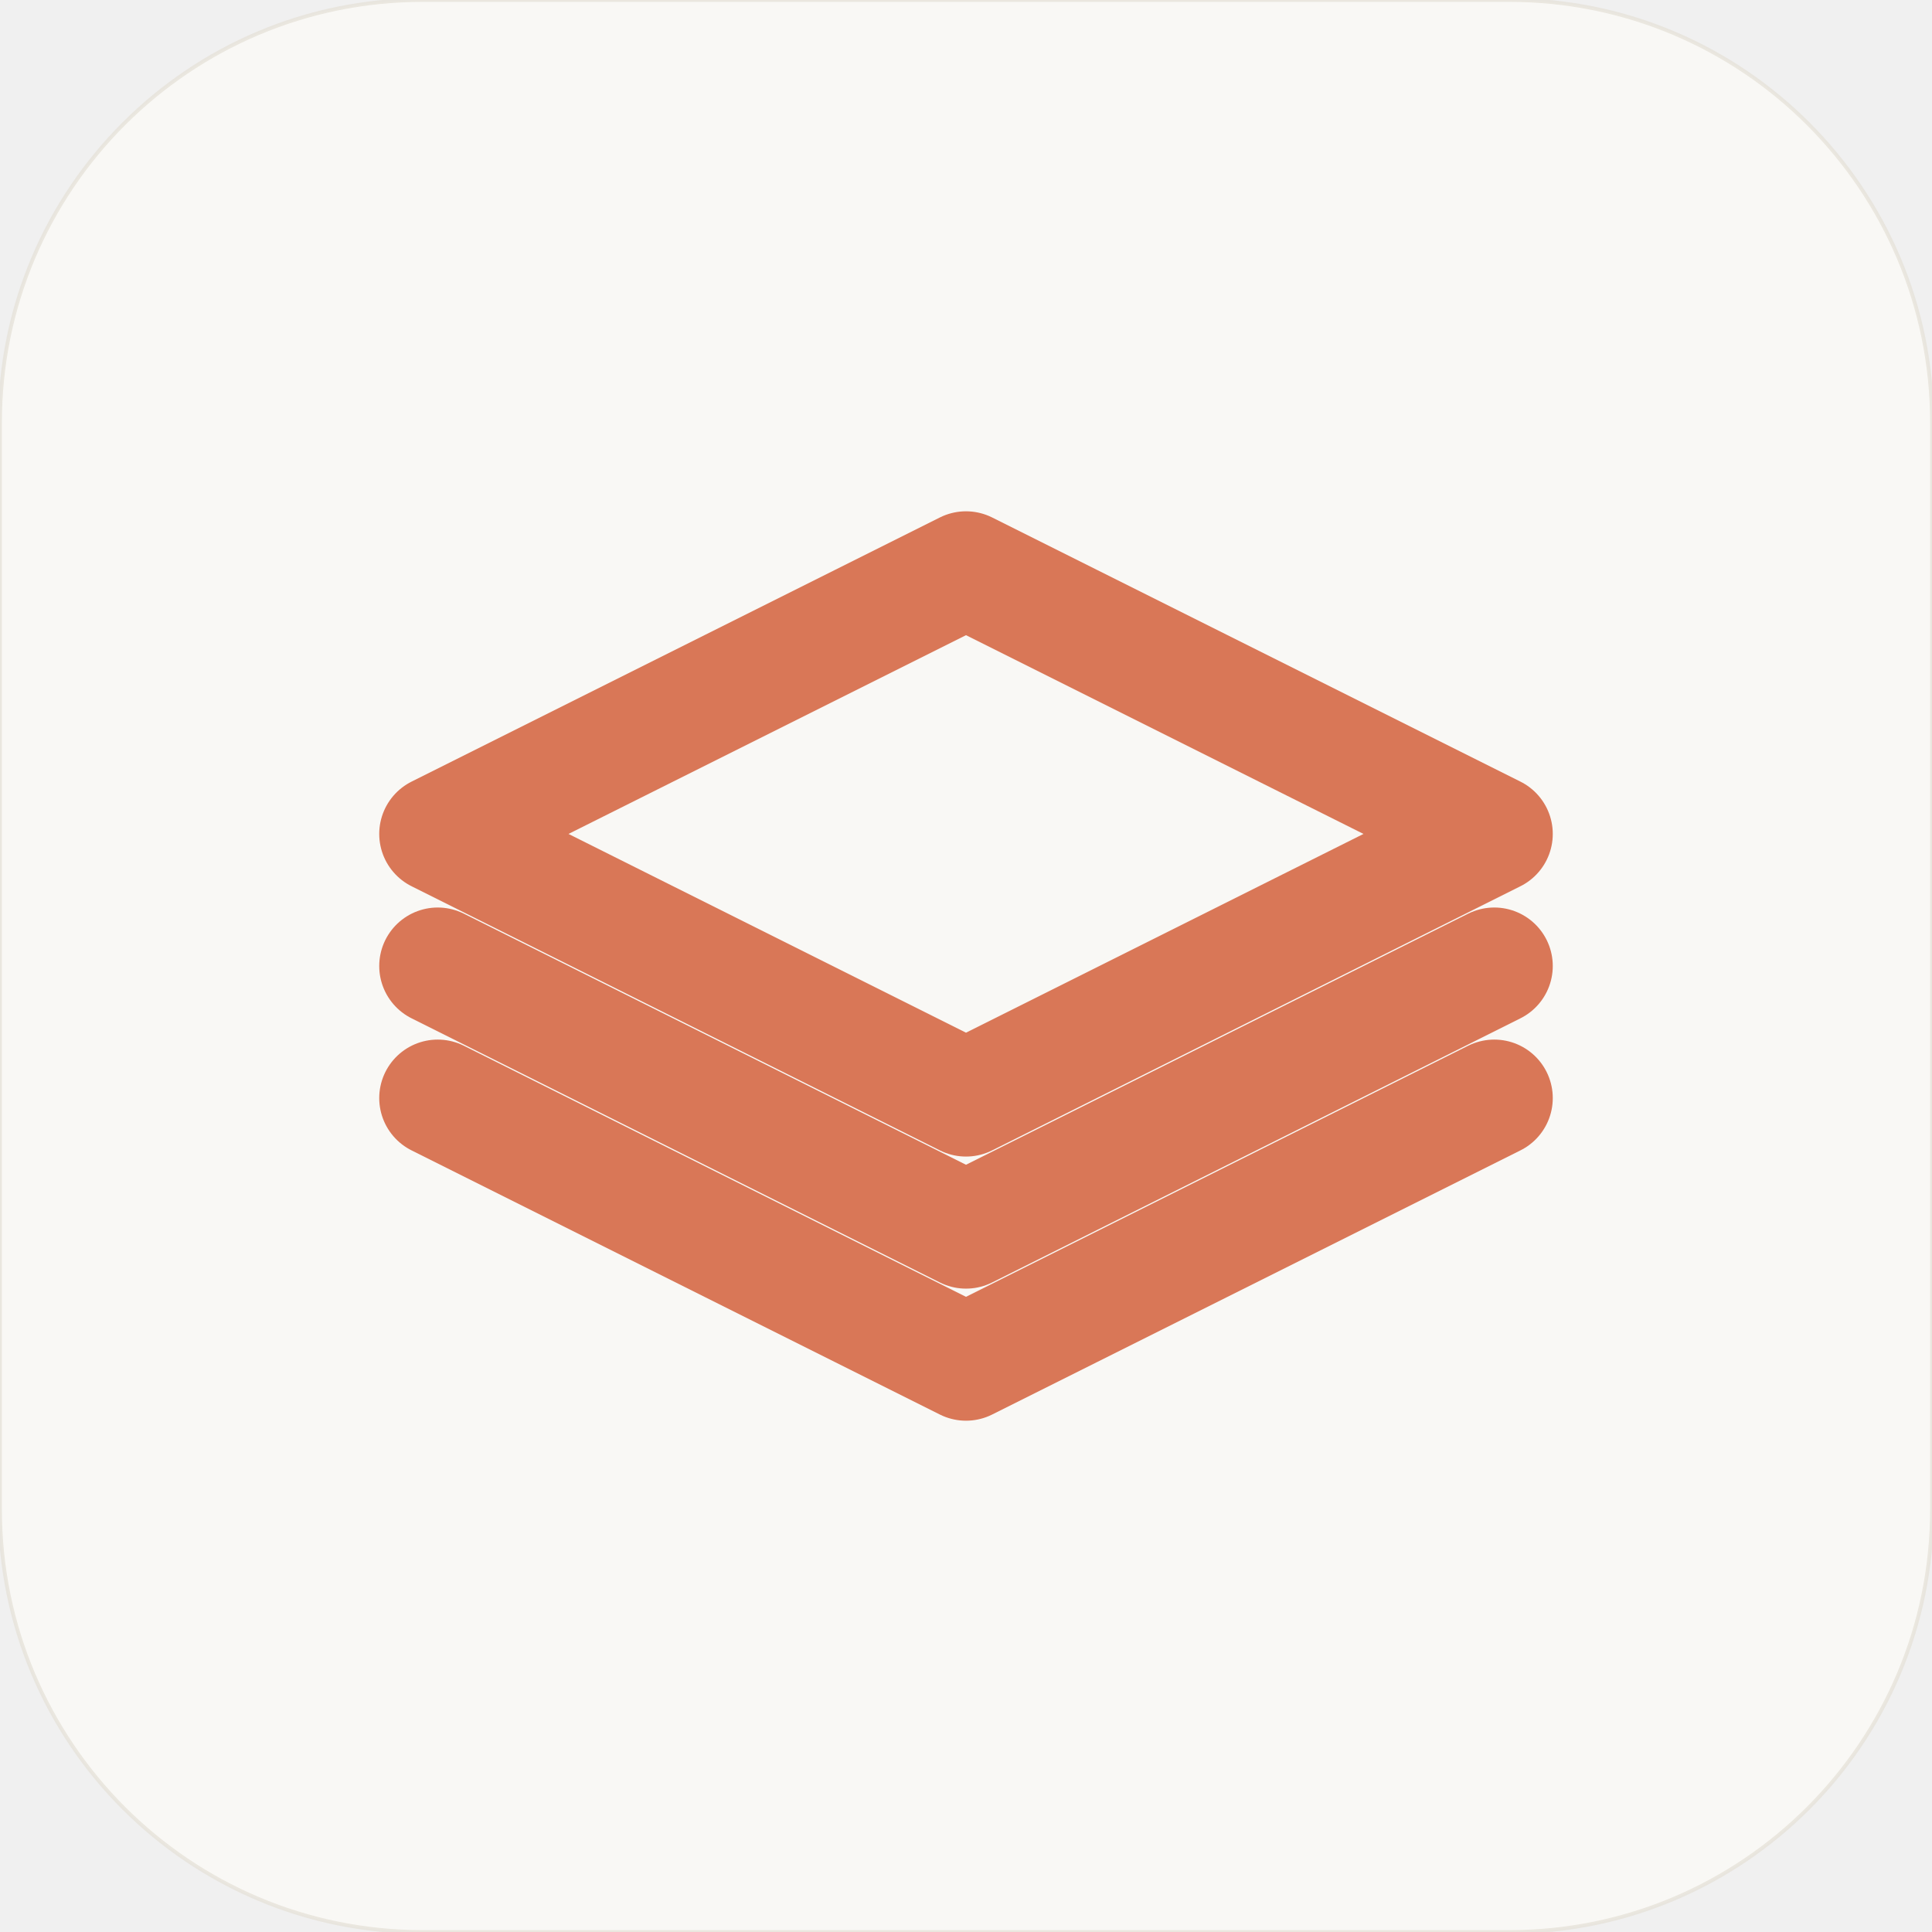
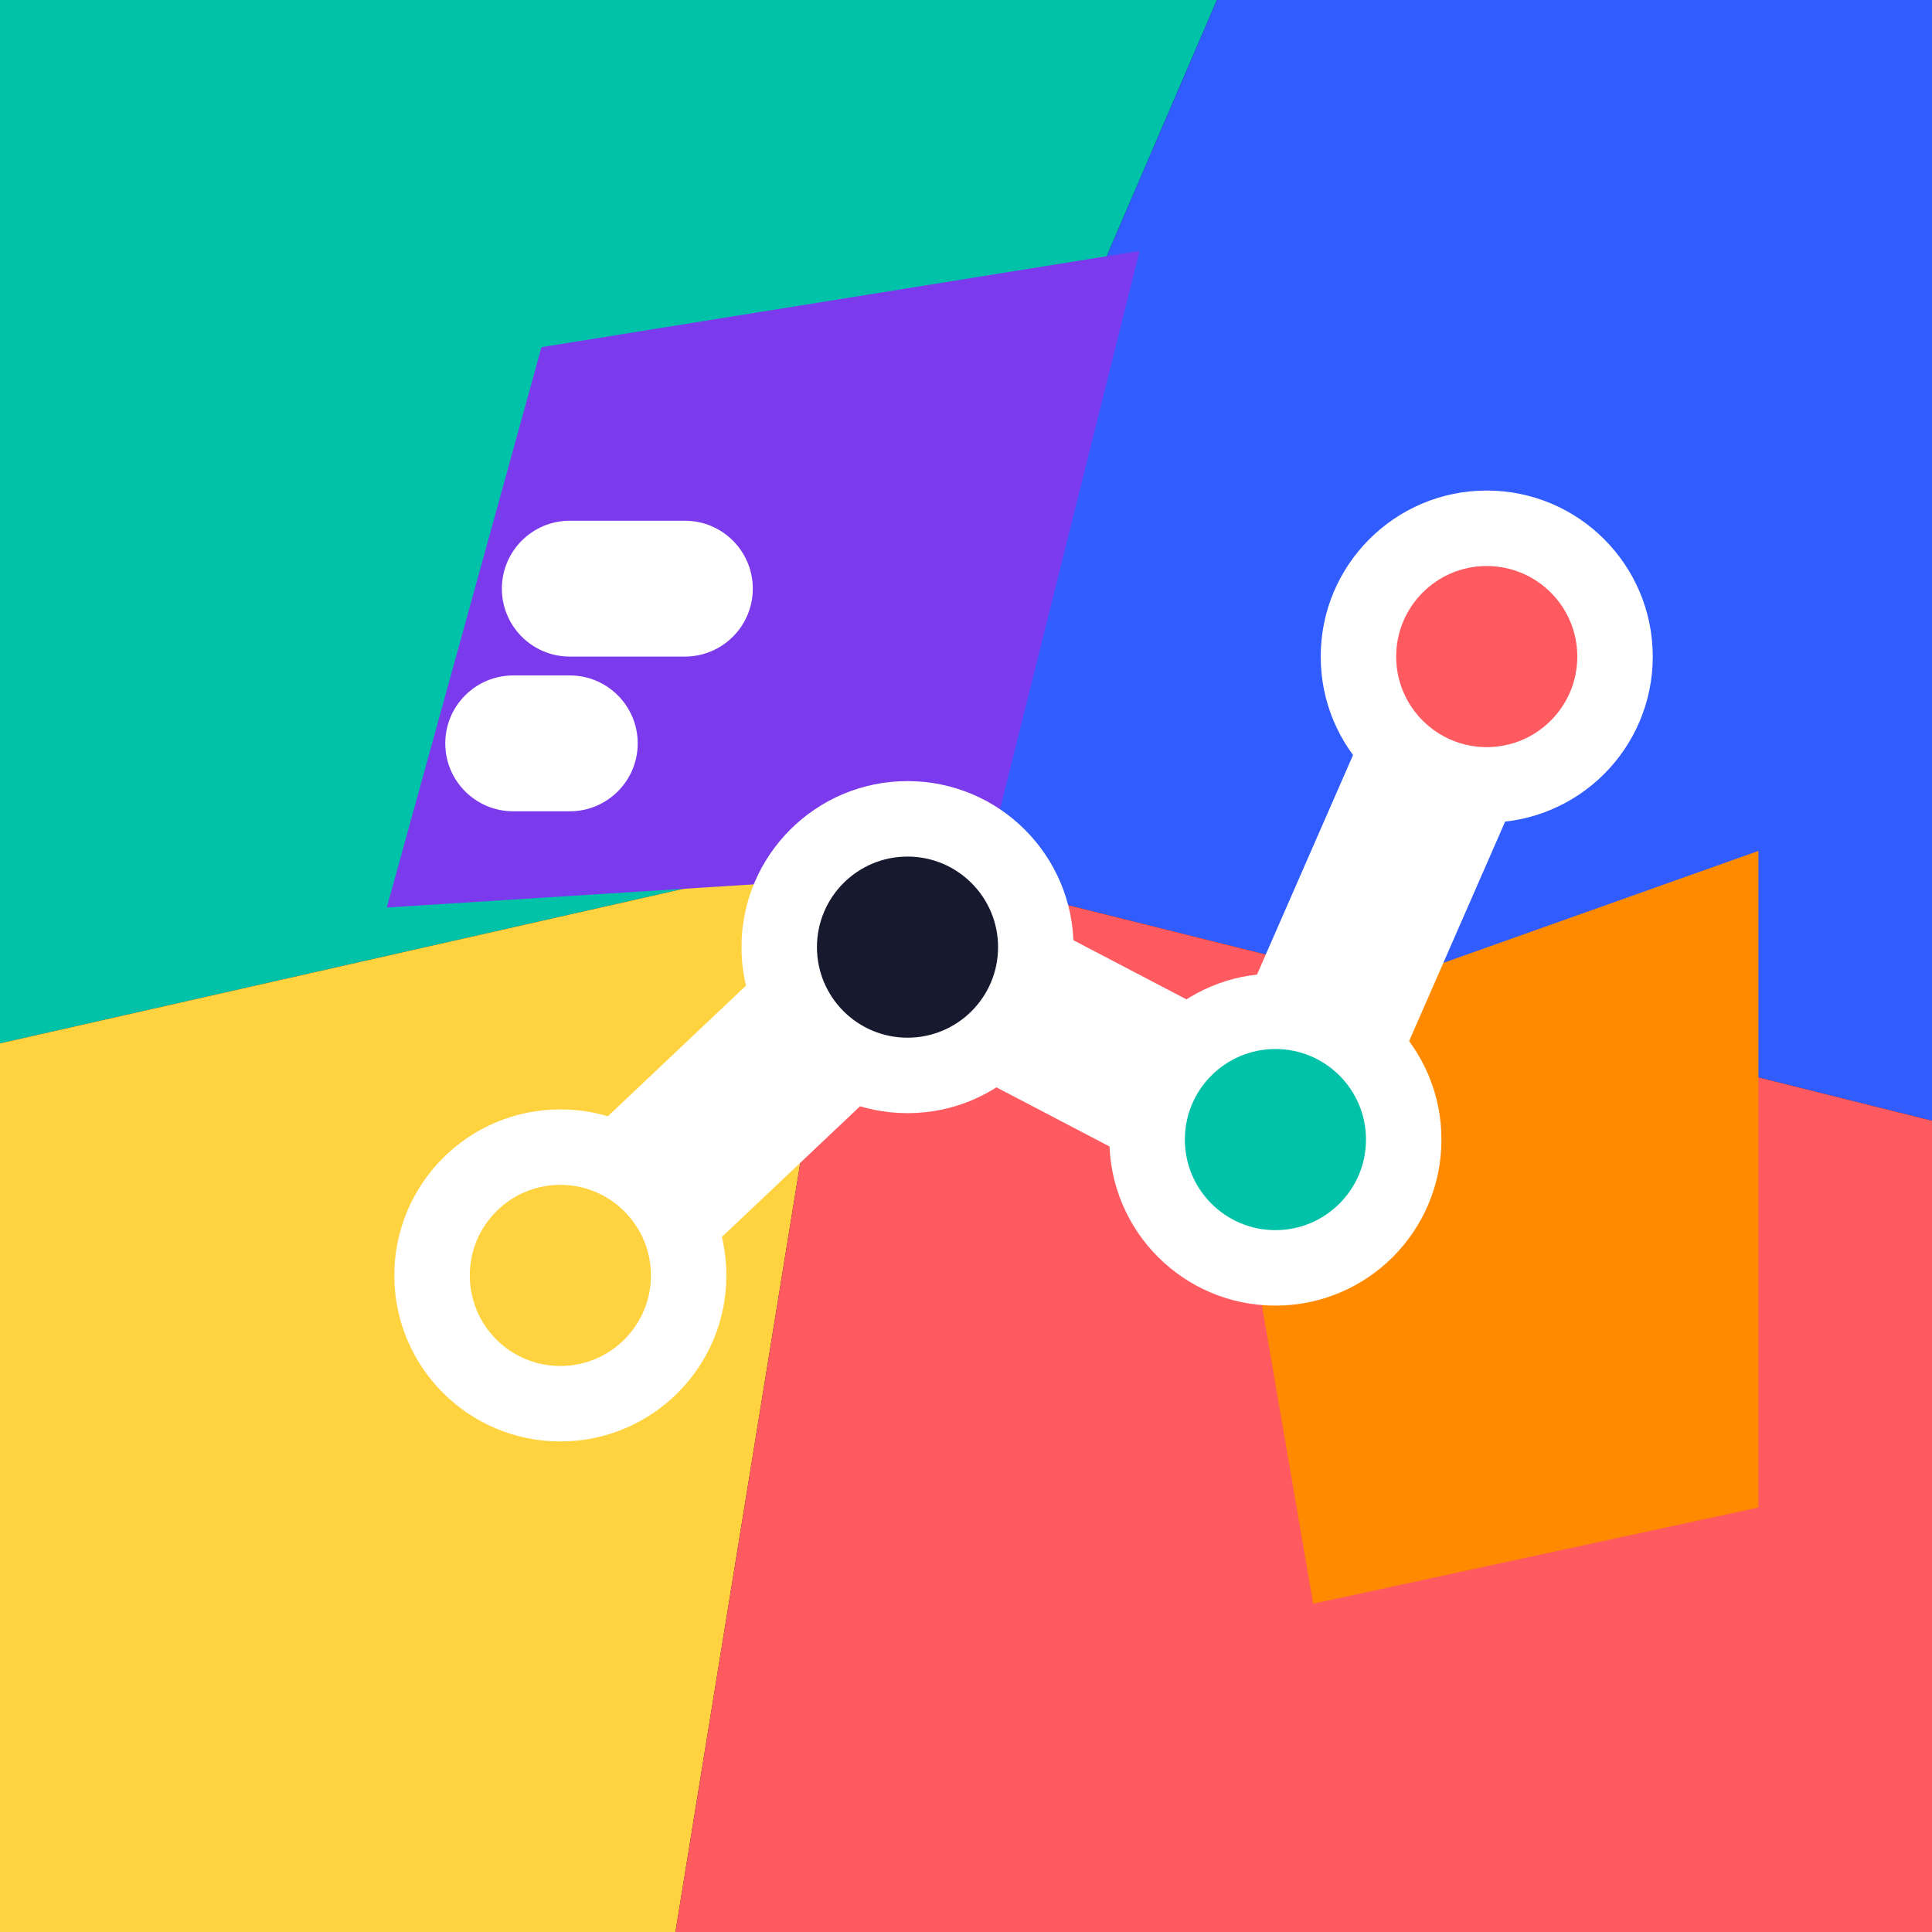
- <svg xmlns="http://www.w3.org/2000/svg" viewBox="0 0 1024 1024" width="1024" height="1024">
-   <rect width="1024" height="1024" rx="224" fill="#F9F8F5" />
-   <rect width="1024" height="1024" rx="224" fill="none" stroke="#E6E2D9" stroke-width="2" opacity="0.8" />
-   <g transform="translate(512,512)" stroke="#D97757" stroke-width="62" stroke-linecap="round" stroke-linejoin="round" fill="none">
-     <path d="M0,-210 L-280,-70 L0,70 L280,-70 Z" />
-     <polyline points="-280,70 0,210 280,70" />
-     <polyline points="-280,0 0,140 280,0" />
-   </g>
+ <svg xmlns="http://www.w3.org/2000/svg" viewBox="0 0 1024 1024">
+   <rect width="1024" height="1024" rx="225" fill="#171A2F" />
+   <path d="M0 0H645L451 451L0 553Z" fill="#00C2A8" />
+   <path d="M645 0H1024V594L451 451Z" fill="#315CFF" />
+   <path d="M0 553L451 451L358 1024H0Z" fill="#FFD23F" />
+   <path d="M451 451L1024 594V1024H358Z" fill="#FF5A5F" />
+   <path d="M287 184L604 133L522 461L205 481Z" fill="#7C3AED" />
+   <path d="M645 553L932 451V799L696 850Z" fill="#FF8A00" />
+   <path d="M297 676L481 502L676 604L788 348" fill="none" stroke="#fff" stroke-width="88" stroke-linecap="round" stroke-linejoin="round" />
+   <circle cx="297" cy="676" r="88" fill="#fff" />
+   <circle cx="297" cy="676" r="48" fill="#FFD23F" />
+   <circle cx="481" cy="502" r="88" fill="#fff" />
+   <circle cx="481" cy="502" r="48" fill="#171A2F" />
+   <circle cx="676" cy="604" r="88" fill="#fff" />
+   <circle cx="676" cy="604" r="48" fill="#00C2A8" />
+   <circle cx="788" cy="348" r="88" fill="#fff" />
+   <circle cx="788" cy="348" r="48" fill="#FF5A5F" />
+   <rect x="266" y="276" width="133" height="72" rx="36" fill="#fff" />
+   <rect x="236" y="358" width="102" height="72" rx="36" fill="#fff" />
</svg>
